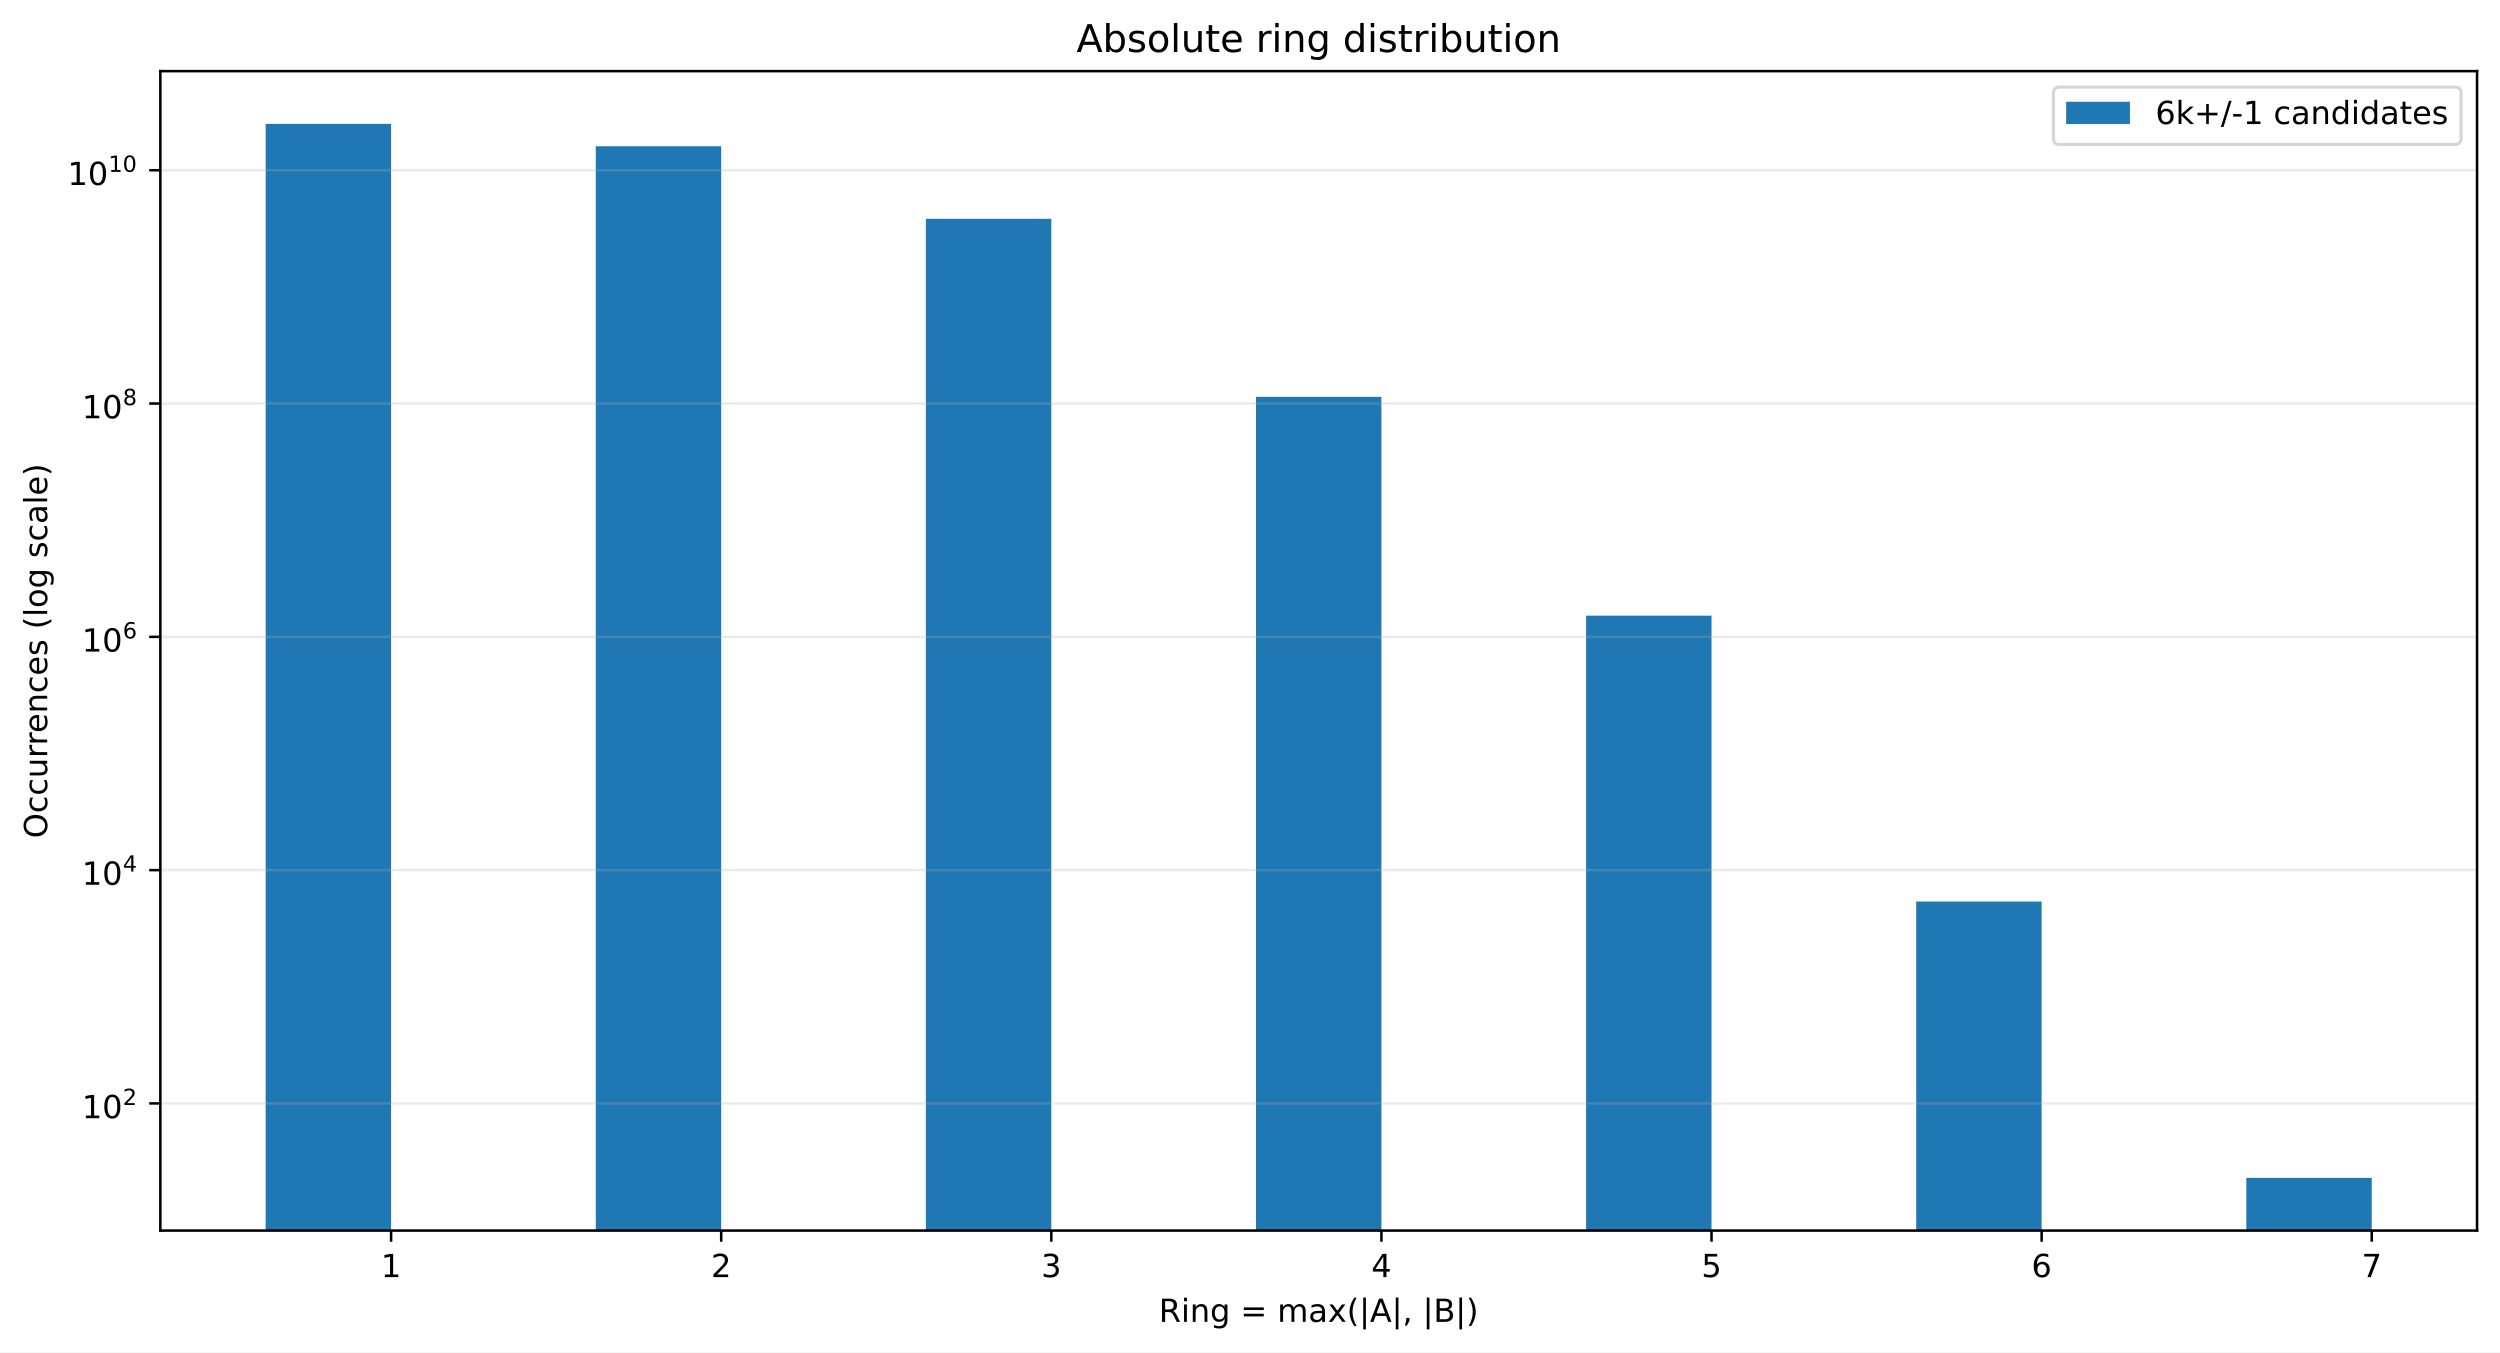
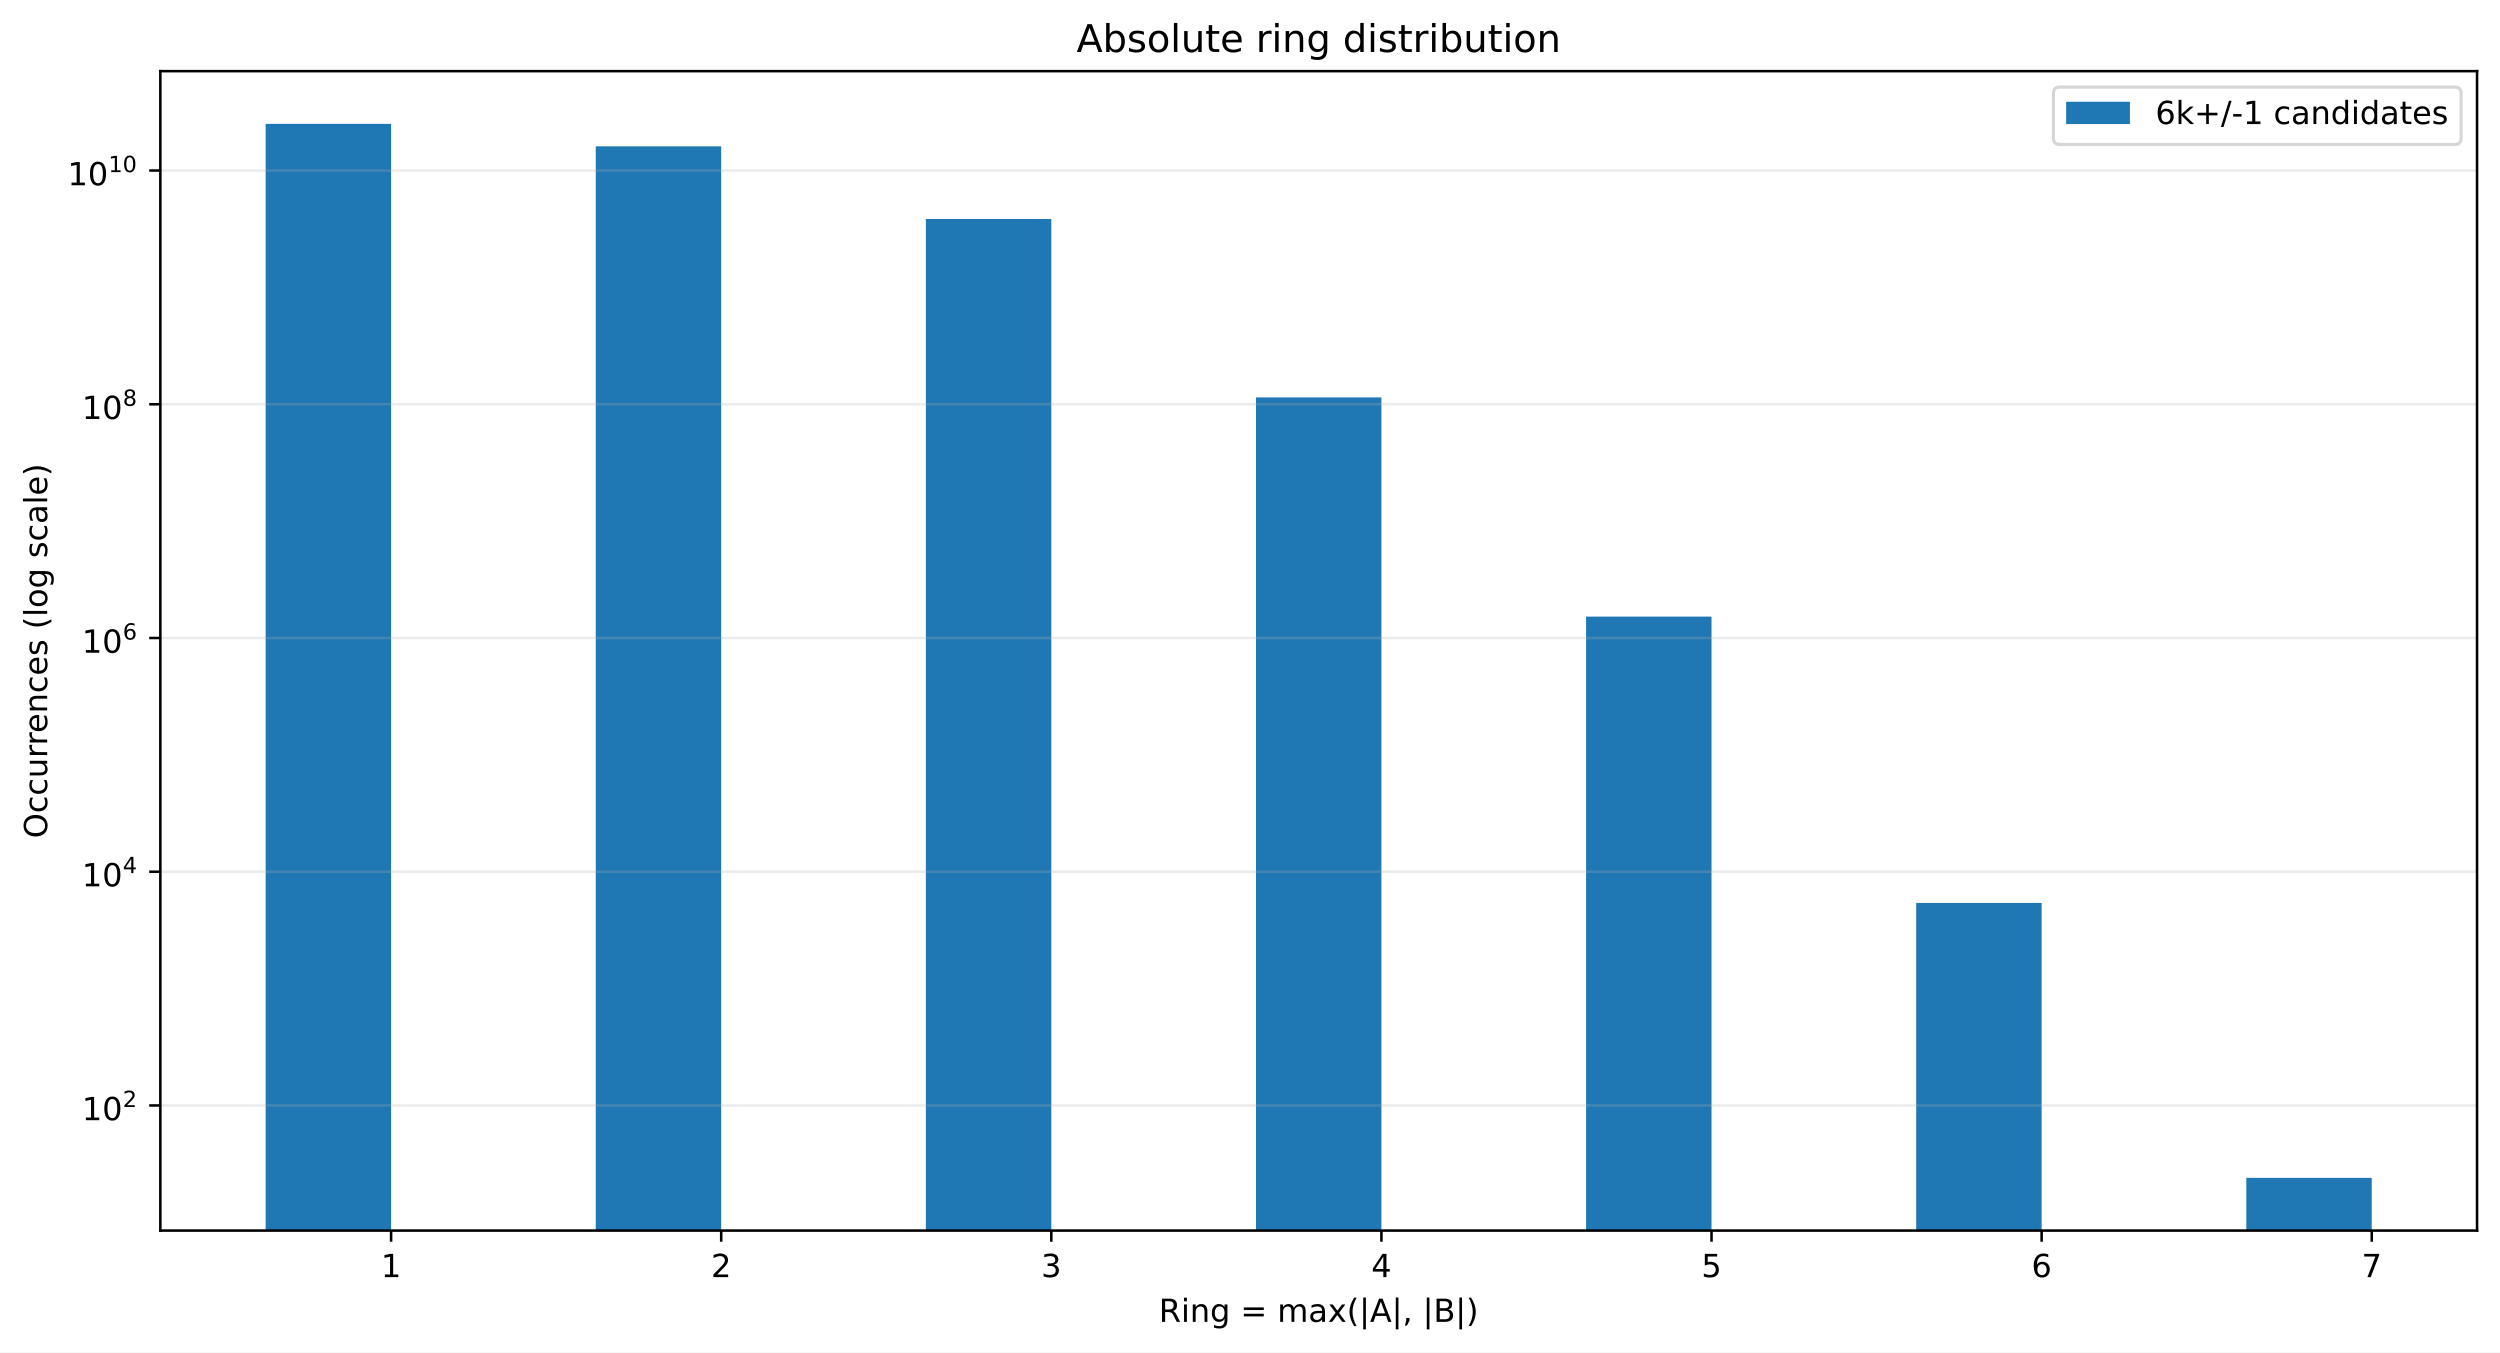
<svg xmlns="http://www.w3.org/2000/svg" xmlns:xlink="http://www.w3.org/1999/xlink" width="784.258pt" height="424.28pt" viewBox="0 0 784.258 424.28" version="1.1">
  <defs>
    <style type="text/css">*{stroke-linejoin: round; stroke-linecap: butt}</style>
  </defs>
  <g id="figure_1">
    <g id="patch_1">
      <path d="M 0 424.28  L 784.258 424.28  L 784.258 0  L 0 0  z " style="fill: #ffffff" />
    </g>
    <g id="axes_1">
      <g id="patch_2">
        <path d="M 50.301 386.036  L 777.058 386.036  L 777.058 22.318  L 50.301 22.318  z " style="fill: #ffffff" />
      </g>
      <g id="patch_3">
-         <path d="M 83.335 37011.237  L 122.687 37011.237  L 122.687 38.851  L 83.335 38.851  z " clip-path="url(#p07082d7555)" style="fill: #1f77b4" />
+         <path d="M 83.335 37080.801  L 122.687 37080.801  L 122.687 38.851  L 83.335 38.851  z " clip-path="url(#p513be781ba)" style="fill: #1f77b4" />
      </g>
      <g id="patch_4">
-         <path d="M 186.891 37011.237  L 226.243 37011.237  L 226.243 45.894  L 186.891 45.894  z " clip-path="url(#p07082d7555)" style="fill: #1f77b4" />
+         <path d="M 186.891 37080.801  L 226.243 37080.801  L 226.243 45.907  L 186.891 45.907  z " clip-path="url(#p513be781ba)" style="fill: #1f77b4" />
      </g>
      <g id="patch_5">
-         <path d="M 290.448 37011.237  L 329.799 37011.237  L 329.799 68.643  L 290.448 68.643  z " clip-path="url(#p07082d7555)" style="fill: #1f77b4" />
+         <path d="M 290.448 37080.801  L 329.799 37080.801  L 329.799 68.699  L 290.448 68.699  z " clip-path="url(#p513be781ba)" style="fill: #1f77b4" />
      </g>
      <g id="patch_6">
-         <path d="M 394.004 37011.237  L 433.355 37011.237  L 433.355 124.502  L 394.004 124.502  z " clip-path="url(#p07082d7555)" style="fill: #1f77b4" />
+         <path d="M 394.004 37080.801  L 433.355 37080.801  L 433.355 124.663  L 394.004 124.663  z " clip-path="url(#p513be781ba)" style="fill: #1f77b4" />
      </g>
      <g id="patch_7">
-         <path d="M 497.56 37011.237  L 536.912 37011.237  L 536.912 193.138  L 497.56 193.138  z " clip-path="url(#p07082d7555)" style="fill: #1f77b4" />
+         <path d="M 497.56 37080.801  L 536.912 37080.801  L 536.912 193.43  L 497.56 193.43  z " clip-path="url(#p513be781ba)" style="fill: #1f77b4" />
      </g>
      <g id="patch_8">
-         <path d="M 601.116 37011.237  L 640.468 37011.237  L 640.468 282.806  L 601.116 282.806  z " clip-path="url(#p07082d7555)" style="fill: #1f77b4" />
+         <path d="M 601.116 37080.801  L 640.468 37080.801  L 640.468 283.247  L 601.116 283.247  z " clip-path="url(#p513be781ba)" style="fill: #1f77b4" />
      </g>
      <g id="patch_9">
-         <path d="M 704.673 37011.237  L 744.024 37011.237  L 744.024 369.503  L 704.673 369.503  z " clip-path="url(#p07082d7555)" style="fill: #1f77b4" />
+         <path d="M 704.673 37080.801  L 744.024 37080.801  L 744.024 369.503  L 704.673 369.503  z " clip-path="url(#p513be781ba)" style="fill: #1f77b4" />
      </g>
      <g id="matplotlib.axis_1">
        <g id="xtick_1">
          <g id="line2d_1">
            <defs>
-               <path id="m7866b3cc26" d="M 0 0  L 0 3.5  " style="stroke: #000000; stroke-width: 0.8" />
+               <path id="mac19a270c6" d="M 0 0  L 0 3.5  " style="stroke: #000000; stroke-width: 0.8" />
            </defs>
            <g>
-               <use xlink:href="#m7866b3cc26" x="122.687" y="386.036" style="stroke: #000000; stroke-width: 0.8" />
+               <use xlink:href="#mac19a270c6" x="122.687" y="386.036" style="stroke: #000000; stroke-width: 0.8" />
            </g>
          </g>
          <g id="text_1">
            <g transform="translate(119.5053 400.6334) scale(0.1 -0.1)">
              <defs>
                <path id="DejaVuSans-14" d="M 794 531  L 1825 531  L 1825 4091  L 703 3866  L 703 4441  L 1819 4666  L 2450 4666  L 2450 531  L 3481 531  L 3481 0  L 794 0  L 794 531  z " transform="scale(0.015625)" />
              </defs>
              <use xlink:href="#DejaVuSans-14" />
            </g>
          </g>
        </g>
        <g id="xtick_2">
          <g id="line2d_2">
            <g>
-               <use xlink:href="#m7866b3cc26" x="226.243" y="386.036" style="stroke: #000000; stroke-width: 0.8" />
+               <use xlink:href="#mac19a270c6" x="226.243" y="386.036" style="stroke: #000000; stroke-width: 0.8" />
            </g>
          </g>
          <g id="text_2">
            <g transform="translate(223.0616 400.6334) scale(0.1 -0.1)">
              <defs>
                <path id="DejaVuSans-15" d="M 1228 531  L 3431 531  L 3431 0  L 469 0  L 469 531  Q 828 903 1448 1529  Q 2069 2156 2228 2338  Q 2531 2678 2651 2914  Q 2772 3150 2772 3378  Q 2772 3750 2511 3984  Q 2250 4219 1831 4219  Q 1534 4219 1204 4116  Q 875 4013 500 3803  L 500 4441  Q 881 4594 1212 4672  Q 1544 4750 1819 4750  Q 2544 4750 2975 4387  Q 3406 4025 3406 3419  Q 3406 3131 3298 2873  Q 3191 2616 2906 2266  Q 2828 2175 2409 1742  Q 1991 1309 1228 531  z " transform="scale(0.015625)" />
              </defs>
              <use xlink:href="#DejaVuSans-15" />
            </g>
          </g>
        </g>
        <g id="xtick_3">
          <g id="line2d_3">
            <g>
-               <use xlink:href="#m7866b3cc26" x="329.799" y="386.036" style="stroke: #000000; stroke-width: 0.8" />
+               <use xlink:href="#mac19a270c6" x="329.799" y="386.036" style="stroke: #000000; stroke-width: 0.8" />
            </g>
          </g>
          <g id="text_3">
            <g transform="translate(326.6178 400.6334) scale(0.1 -0.1)">
              <defs>
                <path id="DejaVuSans-16" d="M 2597 2516  Q 3050 2419 3304 2112  Q 3559 1806 3559 1356  Q 3559 666 3084 287  Q 2609 -91 1734 -91  Q 1441 -91 1130 -33  Q 819 25 488 141  L 488 750  Q 750 597 1062 519  Q 1375 441 1716 441  Q 2309 441 2620 675  Q 2931 909 2931 1356  Q 2931 1769 2642 2001  Q 2353 2234 1838 2234  L 1294 2234  L 1294 2753  L 1863 2753  Q 2328 2753 2575 2939  Q 2822 3125 2822 3475  Q 2822 3834 2567 4026  Q 2313 4219 1838 4219  Q 1578 4219 1281 4162  Q 984 4106 628 3988  L 628 4550  Q 988 4650 1302 4700  Q 1616 4750 1894 4750  Q 2613 4750 3031 4423  Q 3450 4097 3450 3541  Q 3450 3153 3228 2886  Q 3006 2619 2597 2516  z " transform="scale(0.015625)" />
              </defs>
              <use xlink:href="#DejaVuSans-16" />
            </g>
          </g>
        </g>
        <g id="xtick_4">
          <g id="line2d_4">
            <g>
-               <use xlink:href="#m7866b3cc26" x="433.355" y="386.036" style="stroke: #000000; stroke-width: 0.8" />
+               <use xlink:href="#mac19a270c6" x="433.355" y="386.036" style="stroke: #000000; stroke-width: 0.8" />
            </g>
          </g>
          <g id="text_4">
            <g transform="translate(430.174 400.6334) scale(0.1 -0.1)">
              <defs>
                <path id="DejaVuSans-17" d="M 2419 4116  L 825 1625  L 2419 1625  L 2419 4116  z M 2253 4666  L 3047 4666  L 3047 1625  L 3713 1625  L 3713 1100  L 3047 1100  L 3047 0  L 2419 0  L 2419 1100  L 313 1100  L 313 1709  L 2253 4666  z " transform="scale(0.015625)" />
              </defs>
              <use xlink:href="#DejaVuSans-17" />
            </g>
          </g>
        </g>
        <g id="xtick_5">
          <g id="line2d_5">
            <g>
-               <use xlink:href="#m7866b3cc26" x="536.912" y="386.036" style="stroke: #000000; stroke-width: 0.8" />
+               <use xlink:href="#mac19a270c6" x="536.912" y="386.036" style="stroke: #000000; stroke-width: 0.8" />
            </g>
          </g>
          <g id="text_5">
            <g transform="translate(533.7303 400.6334) scale(0.1 -0.1)">
              <defs>
                <path id="DejaVuSans-18" d="M 691 4666  L 3169 4666  L 3169 4134  L 1269 4134  L 1269 2991  Q 1406 3038 1543 3061  Q 1681 3084 1819 3084  Q 2600 3084 3056 2656  Q 3513 2228 3513 1497  Q 3513 744 3044 326  Q 2575 -91 1722 -91  Q 1428 -91 1123 -41  Q 819 9 494 109  L 494 744  Q 775 591 1075 516  Q 1375 441 1709 441  Q 2250 441 2565 725  Q 2881 1009 2881 1497  Q 2881 1984 2565 2268  Q 2250 2553 1709 2553  Q 1456 2553 1204 2497  Q 953 2441 691 2322  L 691 4666  z " transform="scale(0.015625)" />
              </defs>
              <use xlink:href="#DejaVuSans-18" />
            </g>
          </g>
        </g>
        <g id="xtick_6">
          <g id="line2d_6">
            <g>
-               <use xlink:href="#m7866b3cc26" x="640.468" y="386.036" style="stroke: #000000; stroke-width: 0.8" />
+               <use xlink:href="#mac19a270c6" x="640.468" y="386.036" style="stroke: #000000; stroke-width: 0.8" />
            </g>
          </g>
          <g id="text_6">
            <g transform="translate(637.2865 400.6334) scale(0.1 -0.1)">
              <defs>
                <path id="DejaVuSans-19" d="M 2113 2584  Q 1688 2584 1439 2293  Q 1191 2003 1191 1497  Q 1191 994 1439 701  Q 1688 409 2113 409  Q 2538 409 2786 701  Q 3034 994 3034 1497  Q 3034 2003 2786 2293  Q 2538 2584 2113 2584  z M 3366 4563  L 3366 3988  Q 3128 4100 2886 4159  Q 2644 4219 2406 4219  Q 1781 4219 1451 3797  Q 1122 3375 1075 2522  Q 1259 2794 1537 2939  Q 1816 3084 2150 3084  Q 2853 3084 3261 2657  Q 3669 2231 3669 1497  Q 3669 778 3244 343  Q 2819 -91 2113 -91  Q 1303 -91 875 529  Q 447 1150 447 2328  Q 447 3434 972 4092  Q 1497 4750 2381 4750  Q 2619 4750 2861 4703  Q 3103 4656 3366 4563  z " transform="scale(0.015625)" />
              </defs>
              <use xlink:href="#DejaVuSans-19" />
            </g>
          </g>
        </g>
        <g id="xtick_7">
          <g id="line2d_7">
            <g>
-               <use xlink:href="#m7866b3cc26" x="744.024" y="386.036" style="stroke: #000000; stroke-width: 0.8" />
+               <use xlink:href="#mac19a270c6" x="744.024" y="386.036" style="stroke: #000000; stroke-width: 0.8" />
            </g>
          </g>
          <g id="text_7">
            <g transform="translate(740.8427 400.6334) scale(0.1 -0.1)">
              <defs>
                <path id="DejaVuSans-1a" d="M 525 4666  L 3525 4666  L 3525 4397  L 1831 0  L 1172 0  L 2766 4134  L 525 4134  L 525 4666  z " transform="scale(0.015625)" />
              </defs>
              <use xlink:href="#DejaVuSans-1a" />
            </g>
          </g>
        </g>
        <g id="text_8">
          <g transform="translate(363.5437 414.678) scale(0.1 -0.1)">
            <defs>
              <path id="DejaVuSans-35" d="M 2841 2188  Q 3044 2119 3236 1894  Q 3428 1669 3622 1275  L 4263 0  L 3584 0  L 2988 1197  Q 2756 1666 2539 1819  Q 2322 1972 1947 1972  L 1259 1972  L 1259 0  L 628 0  L 628 4666  L 2053 4666  Q 2853 4666 3247 4331  Q 3641 3997 3641 3322  Q 3641 2881 3436 2590  Q 3231 2300 2841 2188  z M 1259 4147  L 1259 2491  L 2053 2491  Q 2509 2491 2742 2702  Q 2975 2913 2975 3322  Q 2975 3731 2742 3939  Q 2509 4147 2053 4147  L 1259 4147  z " transform="scale(0.015625)" />
              <path id="DejaVuSans-4c" d="M 603 3500  L 1178 3500  L 1178 0  L 603 0  L 603 3500  z M 603 4863  L 1178 4863  L 1178 4134  L 603 4134  L 603 4863  z " transform="scale(0.015625)" />
              <path id="DejaVuSans-51" d="M 3513 2113  L 3513 0  L 2938 0  L 2938 2094  Q 2938 2591 2744 2837  Q 2550 3084 2163 3084  Q 1697 3084 1428 2787  Q 1159 2491 1159 1978  L 1159 0  L 581 0  L 581 3500  L 1159 3500  L 1159 2956  Q 1366 3272 1645 3428  Q 1925 3584 2291 3584  Q 2894 3584 3203 3211  Q 3513 2838 3513 2113  z " transform="scale(0.015625)" />
              <path id="DejaVuSans-4a" d="M 2906 1791  Q 2906 2416 2648 2759  Q 2391 3103 1925 3103  Q 1463 3103 1205 2759  Q 947 2416 947 1791  Q 947 1169 1205 825  Q 1463 481 1925 481  Q 2391 481 2648 825  Q 2906 1169 2906 1791  z M 3481 434  Q 3481 -459 3084 -895  Q 2688 -1331 1869 -1331  Q 1566 -1331 1297 -1286  Q 1028 -1241 775 -1147  L 775 -588  Q 1028 -725 1275 -790  Q 1522 -856 1778 -856  Q 2344 -856 2625 -561  Q 2906 -266 2906 331  L 2906 616  Q 2728 306 2450 153  Q 2172 0 1784 0  Q 1141 0 747 490  Q 353 981 353 1791  Q 353 2603 747 3093  Q 1141 3584 1784 3584  Q 2172 3584 2450 3431  Q 2728 3278 2906 2969  L 2906 3500  L 3481 3500  L 3481 434  z " transform="scale(0.015625)" />
              <path id="DejaVuSans-3" transform="scale(0.015625)" />
              <path id="DejaVuSans-20" d="M 678 2906  L 4684 2906  L 4684 2381  L 678 2381  L 678 2906  z M 678 1631  L 4684 1631  L 4684 1100  L 678 1100  L 678 1631  z " transform="scale(0.015625)" />
              <path id="DejaVuSans-50" d="M 3328 2828  Q 3544 3216 3844 3400  Q 4144 3584 4550 3584  Q 5097 3584 5394 3201  Q 5691 2819 5691 2113  L 5691 0  L 5113 0  L 5113 2094  Q 5113 2597 4934 2840  Q 4756 3084 4391 3084  Q 3944 3084 3684 2787  Q 3425 2491 3425 1978  L 3425 0  L 2847 0  L 2847 2094  Q 2847 2600 2669 2842  Q 2491 3084 2119 3084  Q 1678 3084 1418 2786  Q 1159 2488 1159 1978  L 1159 0  L 581 0  L 581 3500  L 1159 3500  L 1159 2956  Q 1356 3278 1631 3431  Q 1906 3584 2284 3584  Q 2666 3584 2933 3390  Q 3200 3197 3328 2828  z " transform="scale(0.015625)" />
              <path id="DejaVuSans-44" d="M 2194 1759  Q 1497 1759 1228 1600  Q 959 1441 959 1056  Q 959 750 1161 570  Q 1363 391 1709 391  Q 2188 391 2477 730  Q 2766 1069 2766 1631  L 2766 1759  L 2194 1759  z M 3341 1997  L 3341 0  L 2766 0  L 2766 531  Q 2569 213 2275 61  Q 1981 -91 1556 -91  Q 1019 -91 701 211  Q 384 513 384 1019  Q 384 1609 779 1909  Q 1175 2209 1959 2209  L 2766 2209  L 2766 2266  Q 2766 2663 2505 2880  Q 2244 3097 1772 3097  Q 1472 3097 1187 3025  Q 903 2953 641 2809  L 641 3341  Q 956 3463 1253 3523  Q 1550 3584 1831 3584  Q 2591 3584 2966 3190  Q 3341 2797 3341 1997  z " transform="scale(0.015625)" />
              <path id="DejaVuSans-5b" d="M 3513 3500  L 2247 1797  L 3578 0  L 2900 0  L 1881 1375  L 863 0  L 184 0  L 1544 1831  L 300 3500  L 978 3500  L 1906 2253  L 2834 3500  L 3513 3500  z " transform="scale(0.015625)" />
              <path id="DejaVuSans-b" d="M 1984 4856  Q 1566 4138 1362 3434  Q 1159 2731 1159 2009  Q 1159 1288 1364 580  Q 1569 -128 1984 -844  L 1484 -844  Q 1016 -109 783 600  Q 550 1309 550 2009  Q 550 2706 781 3412  Q 1013 4119 1484 4856  L 1984 4856  z " transform="scale(0.015625)" />
              <path id="DejaVuSans-5f" d="M 1344 4891  L 1344 -1509  L 813 -1509  L 813 4891  L 1344 4891  z " transform="scale(0.015625)" />
              <path id="DejaVuSans-24" d="M 2188 4044  L 1331 1722  L 3047 1722  L 2188 4044  z M 1831 4666  L 2547 4666  L 4325 0  L 3669 0  L 3244 1197  L 1141 1197  L 716 0  L 50 0  L 1831 4666  z " transform="scale(0.015625)" />
              <path id="DejaVuSans-f" d="M 750 794  L 1409 794  L 1409 256  L 897 -744  L 494 -744  L 750 256  L 750 794  z " transform="scale(0.015625)" />
              <path id="DejaVuSans-25" d="M 1259 2228  L 1259 519  L 2272 519  Q 2781 519 3026 730  Q 3272 941 3272 1375  Q 3272 1813 3026 2020  Q 2781 2228 2272 2228  L 1259 2228  z M 1259 4147  L 1259 2741  L 2194 2741  Q 2656 2741 2882 2914  Q 3109 3088 3109 3444  Q 3109 3797 2882 3972  Q 2656 4147 2194 4147  L 1259 4147  z M 628 4666  L 2241 4666  Q 2963 4666 3353 4366  Q 3744 4066 3744 3513  Q 3744 3084 3544 2831  Q 3344 2578 2956 2516  Q 3422 2416 3680 2098  Q 3938 1781 3938 1306  Q 3938 681 3513 340  Q 3088 0 2303 0  L 628 0  L 628 4666  z " transform="scale(0.015625)" />
              <path id="DejaVuSans-c" d="M 513 4856  L 1013 4856  Q 1481 4119 1714 3412  Q 1947 2706 1947 2009  Q 1947 1309 1714 600  Q 1481 -109 1013 -844  L 513 -844  Q 928 -128 1133 580  Q 1338 1288 1338 2009  Q 1338 2731 1133 3434  Q 928 4138 513 4856  z " transform="scale(0.015625)" />
            </defs>
            <use xlink:href="#DejaVuSans-35" />
            <use xlink:href="#DejaVuSans-4c" transform="translate(69.48438 0)" />
            <use xlink:href="#DejaVuSans-51" transform="translate(97.26562 0)" />
            <use xlink:href="#DejaVuSans-4a" transform="translate(160.6406 0)" />
            <use xlink:href="#DejaVuSans-3" transform="translate(224.125 0)" />
            <use xlink:href="#DejaVuSans-20" transform="translate(255.9062 0)" />
            <use xlink:href="#DejaVuSans-3" transform="translate(339.7031 0)" />
            <use xlink:href="#DejaVuSans-50" transform="translate(371.4844 0)" />
            <use xlink:href="#DejaVuSans-44" transform="translate(468.8906 0)" />
            <use xlink:href="#DejaVuSans-5b" transform="translate(530.1719 0)" />
            <use xlink:href="#DejaVuSans-b" transform="translate(589.3594 0)" />
            <use xlink:href="#DejaVuSans-5f" transform="translate(628.375 0)" />
            <use xlink:href="#DejaVuSans-24" transform="translate(662.0625 0)" />
            <use xlink:href="#DejaVuSans-5f" transform="translate(730.4688 0)" />
            <use xlink:href="#DejaVuSans-f" transform="translate(764.1562 0)" />
            <use xlink:href="#DejaVuSans-3" transform="translate(795.9375 0)" />
            <use xlink:href="#DejaVuSans-5f" transform="translate(827.7188 0)" />
            <use xlink:href="#DejaVuSans-25" transform="translate(861.4062 0)" />
            <use xlink:href="#DejaVuSans-5f" transform="translate(930.0156 0)" />
            <use xlink:href="#DejaVuSans-c" transform="translate(963.7031 0)" />
          </g>
        </g>
      </g>
      <g id="matplotlib.axis_2">
        <g id="ytick_1">
          <g id="line2d_8">
-             <path d="M 50.301 346.148  L 777.058 346.148  " clip-path="url(#p07082d7555)" style="fill: none; stroke: #b0b0b0; stroke-opacity: 0.25; stroke-width: 0.8; stroke-linecap: square" />
+             <path d="M 50.301 346.781  L 777.058 346.781  " clip-path="url(#p513be781ba)" style="fill: none; stroke: #b0b0b0; stroke-opacity: 0.25; stroke-width: 0.8; stroke-linecap: square" />
          </g>
          <g id="line2d_9">
            <defs>
-               <path id="m600fe026a3" d="M 0 0  L -3.5 0  " style="stroke: #000000; stroke-width: 0.8" />
+               <path id="mafd248bfa7" d="M 0 0  L -3.5 0  " style="stroke: #000000; stroke-width: 0.8" />
            </defs>
            <g>
-               <use xlink:href="#m600fe026a3" x="50.301" y="346.148" style="stroke: #000000; stroke-width: 0.8" />
+               <use xlink:href="#mafd248bfa7" x="50.301" y="346.781" style="stroke: #000000; stroke-width: 0.8" />
            </g>
          </g>
          <g id="text_9">
-             <g transform="translate(25.70078 350.8476) scale(0.1 -0.1)">
+             <g transform="translate(25.70078 351.4813) scale(0.1 -0.1)">
              <defs>
                <path id="DejaVuSans-13" d="M 2034 4250  Q 1547 4250 1301 3770  Q 1056 3291 1056 2328  Q 1056 1369 1301 889  Q 1547 409 2034 409  Q 2525 409 2770 889  Q 3016 1369 3016 2328  Q 3016 3291 2770 3770  Q 2525 4250 2034 4250  z M 2034 4750  Q 2819 4750 3233 4129  Q 3647 3509 3647 2328  Q 3647 1150 3233 529  Q 2819 -91 2034 -91  Q 1250 -91 836 529  Q 422 1150 422 2328  Q 422 3509 836 4129  Q 1250 4750 2034 4750  z " transform="scale(0.015625)" />
              </defs>
              <use xlink:href="#DejaVuSans-14" transform="translate(0 0.746875)" />
              <use xlink:href="#DejaVuSans-13" transform="translate(63.62305 0.746875)" />
              <use xlink:href="#DejaVuSans-15" transform="translate(128.2031 42.04688) scale(0.7)" />
            </g>
          </g>
        </g>
        <g id="ytick_2">
          <g id="line2d_10">
-             <path d="M 50.301 272.964  L 777.058 272.964  " clip-path="url(#p07082d7555)" style="fill: none; stroke: #b0b0b0; stroke-opacity: 0.25; stroke-width: 0.8; stroke-linecap: square" />
+             <path d="M 50.301 273.46  L 777.058 273.46  " clip-path="url(#p513be781ba)" style="fill: none; stroke: #b0b0b0; stroke-opacity: 0.25; stroke-width: 0.8; stroke-linecap: square" />
          </g>
          <g id="line2d_11">
            <g>
-               <use xlink:href="#m600fe026a3" x="50.301" y="272.964" style="stroke: #000000; stroke-width: 0.8" />
+               <use xlink:href="#mafd248bfa7" x="50.301" y="273.46" style="stroke: #000000; stroke-width: 0.8" />
            </g>
          </g>
          <g id="text_10">
-             <g transform="translate(25.70078 277.6138) scale(0.1 -0.1)">
+             <g transform="translate(25.70078 278.1099) scale(0.1 -0.1)">
              <use xlink:href="#DejaVuSans-14" transform="translate(0 0.665625)" />
              <use xlink:href="#DejaVuSans-13" transform="translate(63.62305 0.665625)" />
              <use xlink:href="#DejaVuSans-17" transform="translate(128.2031 41.96563) scale(0.7)" />
            </g>
          </g>
        </g>
        <g id="ytick_3">
          <g id="line2d_12">
-             <path d="M 50.301 199.78  L 777.058 199.78  " clip-path="url(#p07082d7555)" style="fill: none; stroke: #b0b0b0; stroke-opacity: 0.25; stroke-width: 0.8; stroke-linecap: square" />
+             <path d="M 50.301 200.138  L 777.058 200.138  " clip-path="url(#p513be781ba)" style="fill: none; stroke: #b0b0b0; stroke-opacity: 0.25; stroke-width: 0.8; stroke-linecap: square" />
          </g>
          <g id="line2d_13">
            <g>
-               <use xlink:href="#m600fe026a3" x="50.301" y="199.78" style="stroke: #000000; stroke-width: 0.8" />
+               <use xlink:href="#mafd248bfa7" x="50.301" y="200.138" style="stroke: #000000; stroke-width: 0.8" />
            </g>
          </g>
          <g id="text_11">
-             <g transform="translate(25.70078 204.4799) scale(0.1 -0.1)">
+             <g transform="translate(25.70078 204.8385) scale(0.1 -0.1)">
              <use xlink:href="#DejaVuSans-14" transform="translate(0 0.746875)" />
              <use xlink:href="#DejaVuSans-13" transform="translate(63.62305 0.746875)" />
              <use xlink:href="#DejaVuSans-19" transform="translate(128.2031 42.04688) scale(0.7)" />
            </g>
          </g>
        </g>
        <g id="ytick_4">
          <g id="line2d_14">
-             <path d="M 50.301 126.596  L 777.058 126.596  " clip-path="url(#p07082d7555)" style="fill: none; stroke: #b0b0b0; stroke-opacity: 0.25; stroke-width: 0.8; stroke-linecap: square" />
+             <path d="M 50.301 126.817  L 777.058 126.817  " clip-path="url(#p513be781ba)" style="fill: none; stroke: #b0b0b0; stroke-opacity: 0.25; stroke-width: 0.8; stroke-linecap: square" />
          </g>
          <g id="line2d_15">
            <g>
-               <use xlink:href="#m600fe026a3" x="50.301" y="126.596" style="stroke: #000000; stroke-width: 0.8" />
+               <use xlink:href="#mafd248bfa7" x="50.301" y="126.817" style="stroke: #000000; stroke-width: 0.8" />
            </g>
          </g>
          <g id="text_12">
-             <g transform="translate(25.70078 131.2961) scale(0.1 -0.1)">
+             <g transform="translate(25.70078 131.5171) scale(0.1 -0.1)">
              <defs>
                <path id="DejaVuSans-1b" d="M 2034 2216  Q 1584 2216 1326 1975  Q 1069 1734 1069 1313  Q 1069 891 1326 650  Q 1584 409 2034 409  Q 2484 409 2743 651  Q 3003 894 3003 1313  Q 3003 1734 2745 1975  Q 2488 2216 2034 2216  z M 1403 2484  Q 997 2584 770 2862  Q 544 3141 544 3541  Q 544 4100 942 4425  Q 1341 4750 2034 4750  Q 2731 4750 3128 4425  Q 3525 4100 3525 3541  Q 3525 3141 3298 2862  Q 3072 2584 2669 2484  Q 3125 2378 3379 2068  Q 3634 1759 3634 1313  Q 3634 634 3220 271  Q 2806 -91 2034 -91  Q 1263 -91 848 271  Q 434 634 434 1313  Q 434 1759 690 2068  Q 947 2378 1403 2484  z M 1172 3481  Q 1172 3119 1398 2916  Q 1625 2713 2034 2713  Q 2441 2713 2670 2916  Q 2900 3119 2900 3481  Q 2900 3844 2670 4047  Q 2441 4250 2034 4250  Q 1625 4250 1398 4047  Q 1172 3844 1172 3481  z " transform="scale(0.015625)" />
              </defs>
              <use xlink:href="#DejaVuSans-14" transform="translate(0 0.746875)" />
              <use xlink:href="#DejaVuSans-13" transform="translate(63.62305 0.746875)" />
              <use xlink:href="#DejaVuSans-1b" transform="translate(128.2031 42.04688) scale(0.7)" />
            </g>
          </g>
        </g>
        <g id="ytick_5">
          <g id="line2d_16">
-             <path d="M 50.301 53.412  L 777.058 53.412  " clip-path="url(#p07082d7555)" style="fill: none; stroke: #b0b0b0; stroke-opacity: 0.25; stroke-width: 0.8; stroke-linecap: square" />
+             <path d="M 50.301 53.496  L 777.058 53.496  " clip-path="url(#p513be781ba)" style="fill: none; stroke: #b0b0b0; stroke-opacity: 0.25; stroke-width: 0.8; stroke-linecap: square" />
          </g>
          <g id="line2d_17">
            <g>
-               <use xlink:href="#m600fe026a3" x="50.301" y="53.412" style="stroke: #000000; stroke-width: 0.8" />
+               <use xlink:href="#mafd248bfa7" x="50.301" y="53.496" style="stroke: #000000; stroke-width: 0.8" />
            </g>
          </g>
          <g id="text_13">
-             <g transform="translate(21.20078 58.11232) scale(0.1 -0.1)">
+             <g transform="translate(21.20078 58.19569) scale(0.1 -0.1)">
              <use xlink:href="#DejaVuSans-14" transform="translate(0 0.746875)" />
              <use xlink:href="#DejaVuSans-13" transform="translate(63.62305 0.746875)" />
              <use xlink:href="#DejaVuSans-14" transform="translate(128.2031 42.04688) scale(0.7)" />
              <use xlink:href="#DejaVuSans-13" transform="translate(172.7393 42.04688) scale(0.7)" />
            </g>
          </g>
        </g>
        <g id="text_14">
          <g transform="translate(14.79844 262.9551) rotate(-90) scale(0.1 -0.1)">
            <defs>
              <path id="DejaVuSans-32" d="M 2522 4238  Q 1834 4238 1429 3725  Q 1025 3213 1025 2328  Q 1025 1447 1429 934  Q 1834 422 2522 422  Q 3209 422 3611 934  Q 4013 1447 4013 2328  Q 4013 3213 3611 3725  Q 3209 4238 2522 4238  z M 2522 4750  Q 3503 4750 4090 4092  Q 4678 3434 4678 2328  Q 4678 1225 4090 567  Q 3503 -91 2522 -91  Q 1538 -91 948 565  Q 359 1222 359 2328  Q 359 3434 948 4092  Q 1538 4750 2522 4750  z " transform="scale(0.015625)" />
              <path id="DejaVuSans-46" d="M 3122 3366  L 3122 2828  Q 2878 2963 2633 3030  Q 2388 3097 2138 3097  Q 1578 3097 1268 2742  Q 959 2388 959 1747  Q 959 1106 1268 751  Q 1578 397 2138 397  Q 2388 397 2633 464  Q 2878 531 3122 666  L 3122 134  Q 2881 22 2623 -34  Q 2366 -91 2075 -91  Q 1284 -91 818 406  Q 353 903 353 1747  Q 353 2603 823 3093  Q 1294 3584 2113 3584  Q 2378 3584 2631 3529  Q 2884 3475 3122 3366  z " transform="scale(0.015625)" />
              <path id="DejaVuSans-58" d="M 544 1381  L 544 3500  L 1119 3500  L 1119 1403  Q 1119 906 1312 657  Q 1506 409 1894 409  Q 2359 409 2629 706  Q 2900 1003 2900 1516  L 2900 3500  L 3475 3500  L 3475 0  L 2900 0  L 2900 538  Q 2691 219 2414 64  Q 2138 -91 1772 -91  Q 1169 -91 856 284  Q 544 659 544 1381  z M 1991 3584  L 1991 3584  z " transform="scale(0.015625)" />
              <path id="DejaVuSans-55" d="M 2631 2963  Q 2534 3019 2420 3045  Q 2306 3072 2169 3072  Q 1681 3072 1420 2755  Q 1159 2438 1159 1844  L 1159 0  L 581 0  L 581 3500  L 1159 3500  L 1159 2956  Q 1341 3275 1631 3429  Q 1922 3584 2338 3584  Q 2397 3584 2469 3576  Q 2541 3569 2628 3553  L 2631 2963  z " transform="scale(0.015625)" />
              <path id="DejaVuSans-48" d="M 3597 1894  L 3597 1613  L 953 1613  Q 991 1019 1311 708  Q 1631 397 2203 397  Q 2534 397 2845 478  Q 3156 559 3463 722  L 3463 178  Q 3153 47 2828 -22  Q 2503 -91 2169 -91  Q 1331 -91 842 396  Q 353 884 353 1716  Q 353 2575 817 3079  Q 1281 3584 2069 3584  Q 2775 3584 3186 3129  Q 3597 2675 3597 1894  z M 3022 2063  Q 3016 2534 2758 2815  Q 2500 3097 2075 3097  Q 1594 3097 1305 2825  Q 1016 2553 972 2059  L 3022 2063  z " transform="scale(0.015625)" />
              <path id="DejaVuSans-56" d="M 2834 3397  L 2834 2853  Q 2591 2978 2328 3040  Q 2066 3103 1784 3103  Q 1356 3103 1142 2972  Q 928 2841 928 2578  Q 928 2378 1081 2264  Q 1234 2150 1697 2047  L 1894 2003  Q 2506 1872 2764 1633  Q 3022 1394 3022 966  Q 3022 478 2636 193  Q 2250 -91 1575 -91  Q 1294 -91 989 -36  Q 684 19 347 128  L 347 722  Q 666 556 975 473  Q 1284 391 1588 391  Q 1994 391 2212 530  Q 2431 669 2431 922  Q 2431 1156 2273 1281  Q 2116 1406 1581 1522  L 1381 1569  Q 847 1681 609 1914  Q 372 2147 372 2553  Q 372 3047 722 3315  Q 1072 3584 1716 3584  Q 2034 3584 2315 3537  Q 2597 3491 2834 3397  z " transform="scale(0.015625)" />
              <path id="DejaVuSans-4f" d="M 603 4863  L 1178 4863  L 1178 0  L 603 0  L 603 4863  z " transform="scale(0.015625)" />
              <path id="DejaVuSans-52" d="M 1959 3097  Q 1497 3097 1228 2736  Q 959 2375 959 1747  Q 959 1119 1226 758  Q 1494 397 1959 397  Q 2419 397 2687 759  Q 2956 1122 2956 1747  Q 2956 2369 2687 2733  Q 2419 3097 1959 3097  z M 1959 3584  Q 2709 3584 3137 3096  Q 3566 2609 3566 1747  Q 3566 888 3137 398  Q 2709 -91 1959 -91  Q 1206 -91 779 398  Q 353 888 353 1747  Q 353 2609 779 3096  Q 1206 3584 1959 3584  z " transform="scale(0.015625)" />
            </defs>
            <use xlink:href="#DejaVuSans-32" />
            <use xlink:href="#DejaVuSans-46" transform="translate(78.71875 0)" />
            <use xlink:href="#DejaVuSans-46" transform="translate(133.7031 0)" />
            <use xlink:href="#DejaVuSans-58" transform="translate(188.6875 0)" />
            <use xlink:href="#DejaVuSans-55" transform="translate(252.0625 0)" />
            <use xlink:href="#DejaVuSans-55" transform="translate(291.4219 0)" />
            <use xlink:href="#DejaVuSans-48" transform="translate(330.3281 0)" />
            <use xlink:href="#DejaVuSans-51" transform="translate(391.8594 0)" />
            <use xlink:href="#DejaVuSans-46" transform="translate(455.2344 0)" />
            <use xlink:href="#DejaVuSans-48" transform="translate(510.2188 0)" />
            <use xlink:href="#DejaVuSans-56" transform="translate(571.75 0)" />
            <use xlink:href="#DejaVuSans-3" transform="translate(623.8438 0)" />
            <use xlink:href="#DejaVuSans-b" transform="translate(655.625 0)" />
            <use xlink:href="#DejaVuSans-4f" transform="translate(694.6406 0)" />
            <use xlink:href="#DejaVuSans-52" transform="translate(722.4219 0)" />
            <use xlink:href="#DejaVuSans-4a" transform="translate(783.6094 0)" />
            <use xlink:href="#DejaVuSans-3" transform="translate(847.0938 0)" />
            <use xlink:href="#DejaVuSans-56" transform="translate(878.875 0)" />
            <use xlink:href="#DejaVuSans-46" transform="translate(930.9688 0)" />
            <use xlink:href="#DejaVuSans-44" transform="translate(985.9531 0)" />
            <use xlink:href="#DejaVuSans-4f" transform="translate(1047.234 0)" />
            <use xlink:href="#DejaVuSans-48" transform="translate(1075.016 0)" />
            <use xlink:href="#DejaVuSans-c" transform="translate(1136.547 0)" />
          </g>
        </g>
      </g>
      <g id="patch_10">
        <path d="M 50.301 386.036  L 50.301 22.318  " style="fill: none; stroke: #000000; stroke-width: 0.8; stroke-linejoin: miter; stroke-linecap: square" />
      </g>
      <g id="patch_11">
        <path d="M 777.058 386.036  L 777.058 22.318  " style="fill: none; stroke: #000000; stroke-width: 0.8; stroke-linejoin: miter; stroke-linecap: square" />
      </g>
      <g id="patch_12">
        <path d="M 50.301 386.036  L 777.058 386.036  " style="fill: none; stroke: #000000; stroke-width: 0.8; stroke-linejoin: miter; stroke-linecap: square" />
      </g>
      <g id="patch_13">
        <path d="M 50.301 22.318  L 777.058 22.318  " style="fill: none; stroke: #000000; stroke-width: 0.8; stroke-linejoin: miter; stroke-linecap: square" />
      </g>
      <g id="text_15">
        <g transform="translate(337.7055 16.31812) scale(0.12 -0.12)">
          <defs>
            <path id="DejaVuSans-45" d="M 3116 1747  Q 3116 2381 2855 2742  Q 2594 3103 2138 3103  Q 1681 3103 1420 2742  Q 1159 2381 1159 1747  Q 1159 1113 1420 752  Q 1681 391 2138 391  Q 2594 391 2855 752  Q 3116 1113 3116 1747  z M 1159 2969  Q 1341 3281 1617 3432  Q 1894 3584 2278 3584  Q 2916 3584 3314 3078  Q 3713 2572 3713 1747  Q 3713 922 3314 415  Q 2916 -91 2278 -91  Q 1894 -91 1617 61  Q 1341 213 1159 525  L 1159 0  L 581 0  L 581 4863  L 1159 4863  L 1159 2969  z " transform="scale(0.015625)" />
            <path id="DejaVuSans-57" d="M 1172 4494  L 1172 3500  L 2356 3500  L 2356 3053  L 1172 3053  L 1172 1153  Q 1172 725 1289 603  Q 1406 481 1766 481  L 2356 481  L 2356 0  L 1766 0  Q 1100 0 847 248  Q 594 497 594 1153  L 594 3053  L 172 3053  L 172 3500  L 594 3500  L 594 4494  L 1172 4494  z " transform="scale(0.015625)" />
            <path id="DejaVuSans-47" d="M 2906 2969  L 2906 4863  L 3481 4863  L 3481 0  L 2906 0  L 2906 525  Q 2725 213 2448 61  Q 2172 -91 1784 -91  Q 1150 -91 751 415  Q 353 922 353 1747  Q 353 2572 751 3078  Q 1150 3584 1784 3584  Q 2172 3584 2448 3432  Q 2725 3281 2906 2969  z M 947 1747  Q 947 1113 1208 752  Q 1469 391 1925 391  Q 2381 391 2643 752  Q 2906 1113 2906 1747  Q 2906 2381 2643 2742  Q 2381 3103 1925 3103  Q 1469 3103 1208 2742  Q 947 2381 947 1747  z " transform="scale(0.015625)" />
          </defs>
          <use xlink:href="#DejaVuSans-24" />
          <use xlink:href="#DejaVuSans-45" transform="translate(68.40625 0)" />
          <use xlink:href="#DejaVuSans-56" transform="translate(131.8906 0)" />
          <use xlink:href="#DejaVuSans-52" transform="translate(183.9844 0)" />
          <use xlink:href="#DejaVuSans-4f" transform="translate(245.1719 0)" />
          <use xlink:href="#DejaVuSans-58" transform="translate(272.9531 0)" />
          <use xlink:href="#DejaVuSans-57" transform="translate(336.3281 0)" />
          <use xlink:href="#DejaVuSans-48" transform="translate(375.5312 0)" />
          <use xlink:href="#DejaVuSans-3" transform="translate(437.0625 0)" />
          <use xlink:href="#DejaVuSans-55" transform="translate(468.8438 0)" />
          <use xlink:href="#DejaVuSans-4c" transform="translate(509.9531 0)" />
          <use xlink:href="#DejaVuSans-51" transform="translate(537.7344 0)" />
          <use xlink:href="#DejaVuSans-4a" transform="translate(601.1094 0)" />
          <use xlink:href="#DejaVuSans-3" transform="translate(664.5938 0)" />
          <use xlink:href="#DejaVuSans-47" transform="translate(696.375 0)" />
          <use xlink:href="#DejaVuSans-4c" transform="translate(759.8594 0)" />
          <use xlink:href="#DejaVuSans-56" transform="translate(787.6406 0)" />
          <use xlink:href="#DejaVuSans-57" transform="translate(839.7344 0)" />
          <use xlink:href="#DejaVuSans-55" transform="translate(878.9375 0)" />
          <use xlink:href="#DejaVuSans-4c" transform="translate(920.0469 0)" />
          <use xlink:href="#DejaVuSans-45" transform="translate(947.8281 0)" />
          <use xlink:href="#DejaVuSans-58" transform="translate(1011.312 0)" />
          <use xlink:href="#DejaVuSans-57" transform="translate(1074.688 0)" />
          <use xlink:href="#DejaVuSans-4c" transform="translate(1113.891 0)" />
          <use xlink:href="#DejaVuSans-52" transform="translate(1141.672 0)" />
          <use xlink:href="#DejaVuSans-51" transform="translate(1202.859 0)" />
        </g>
      </g>
      <g id="legend_1">
        <g id="patch_14">
          <path d="M 646.158 45.319  L 770.058 45.319  Q 772.058 45.319 772.058 43.319  L 772.058 29.318  Q 772.058 27.318 770.058 27.318  L 646.158 27.318  Q 644.158 27.318 644.158 29.318  L 644.158 43.319  Q 644.158 45.319 646.158 45.319  z " style="fill: #ffffff; opacity: 0.8; stroke: #cccccc; stroke-linejoin: miter" />
        </g>
        <g id="patch_15">
          <path d="M 648.158 38.917  L 668.158 38.917  L 668.158 31.917  L 648.158 31.917  z " style="fill: #1f77b4" />
        </g>
        <g id="text_16">
          <g transform="translate(676.1584 38.91656) scale(0.1 -0.1)">
            <defs>
              <path id="DejaVuSans-4e" d="M 581 4863  L 1159 4863  L 1159 1991  L 2875 3500  L 3609 3500  L 1753 1863  L 3688 0  L 2938 0  L 1159 1709  L 1159 0  L 581 0  L 581 4863  z " transform="scale(0.015625)" />
              <path id="DejaVuSans-e" d="M 2944 4013  L 2944 2272  L 4684 2272  L 4684 1741  L 2944 1741  L 2944 0  L 2419 0  L 2419 1741  L 678 1741  L 678 2272  L 2419 2272  L 2419 4013  L 2944 4013  z " transform="scale(0.015625)" />
              <path id="DejaVuSans-12" d="M 1625 4666  L 2156 4666  L 531 -594  L 0 -594  L 1625 4666  z " transform="scale(0.015625)" />
              <path id="DejaVuSans-10" d="M 313 2009  L 1997 2009  L 1997 1497  L 313 1497  L 313 2009  z " transform="scale(0.015625)" />
            </defs>
            <use xlink:href="#DejaVuSans-19" />
            <use xlink:href="#DejaVuSans-4e" transform="translate(63.625 0)" />
            <use xlink:href="#DejaVuSans-e" transform="translate(121.5312 0)" />
            <use xlink:href="#DejaVuSans-12" transform="translate(205.3281 0)" />
            <use xlink:href="#DejaVuSans-10" transform="translate(239.0156 0)" />
            <use xlink:href="#DejaVuSans-14" transform="translate(275.0938 0)" />
            <use xlink:href="#DejaVuSans-3" transform="translate(338.7188 0)" />
            <use xlink:href="#DejaVuSans-46" transform="translate(370.5 0)" />
            <use xlink:href="#DejaVuSans-44" transform="translate(425.4844 0)" />
            <use xlink:href="#DejaVuSans-51" transform="translate(486.7656 0)" />
            <use xlink:href="#DejaVuSans-47" transform="translate(550.1406 0)" />
            <use xlink:href="#DejaVuSans-4c" transform="translate(613.625 0)" />
            <use xlink:href="#DejaVuSans-47" transform="translate(641.4062 0)" />
            <use xlink:href="#DejaVuSans-44" transform="translate(704.8906 0)" />
            <use xlink:href="#DejaVuSans-57" transform="translate(766.1719 0)" />
            <use xlink:href="#DejaVuSans-48" transform="translate(805.375 0)" />
            <use xlink:href="#DejaVuSans-56" transform="translate(866.9062 0)" />
          </g>
        </g>
      </g>
    </g>
  </g>
  <defs>
-     <clipPath id="p07082d7555">
+     <clipPath id="p513be781ba">
      <rect x="50.301" y="22.318" width="726.758" height="363.718" />
    </clipPath>
  </defs>
</svg>
